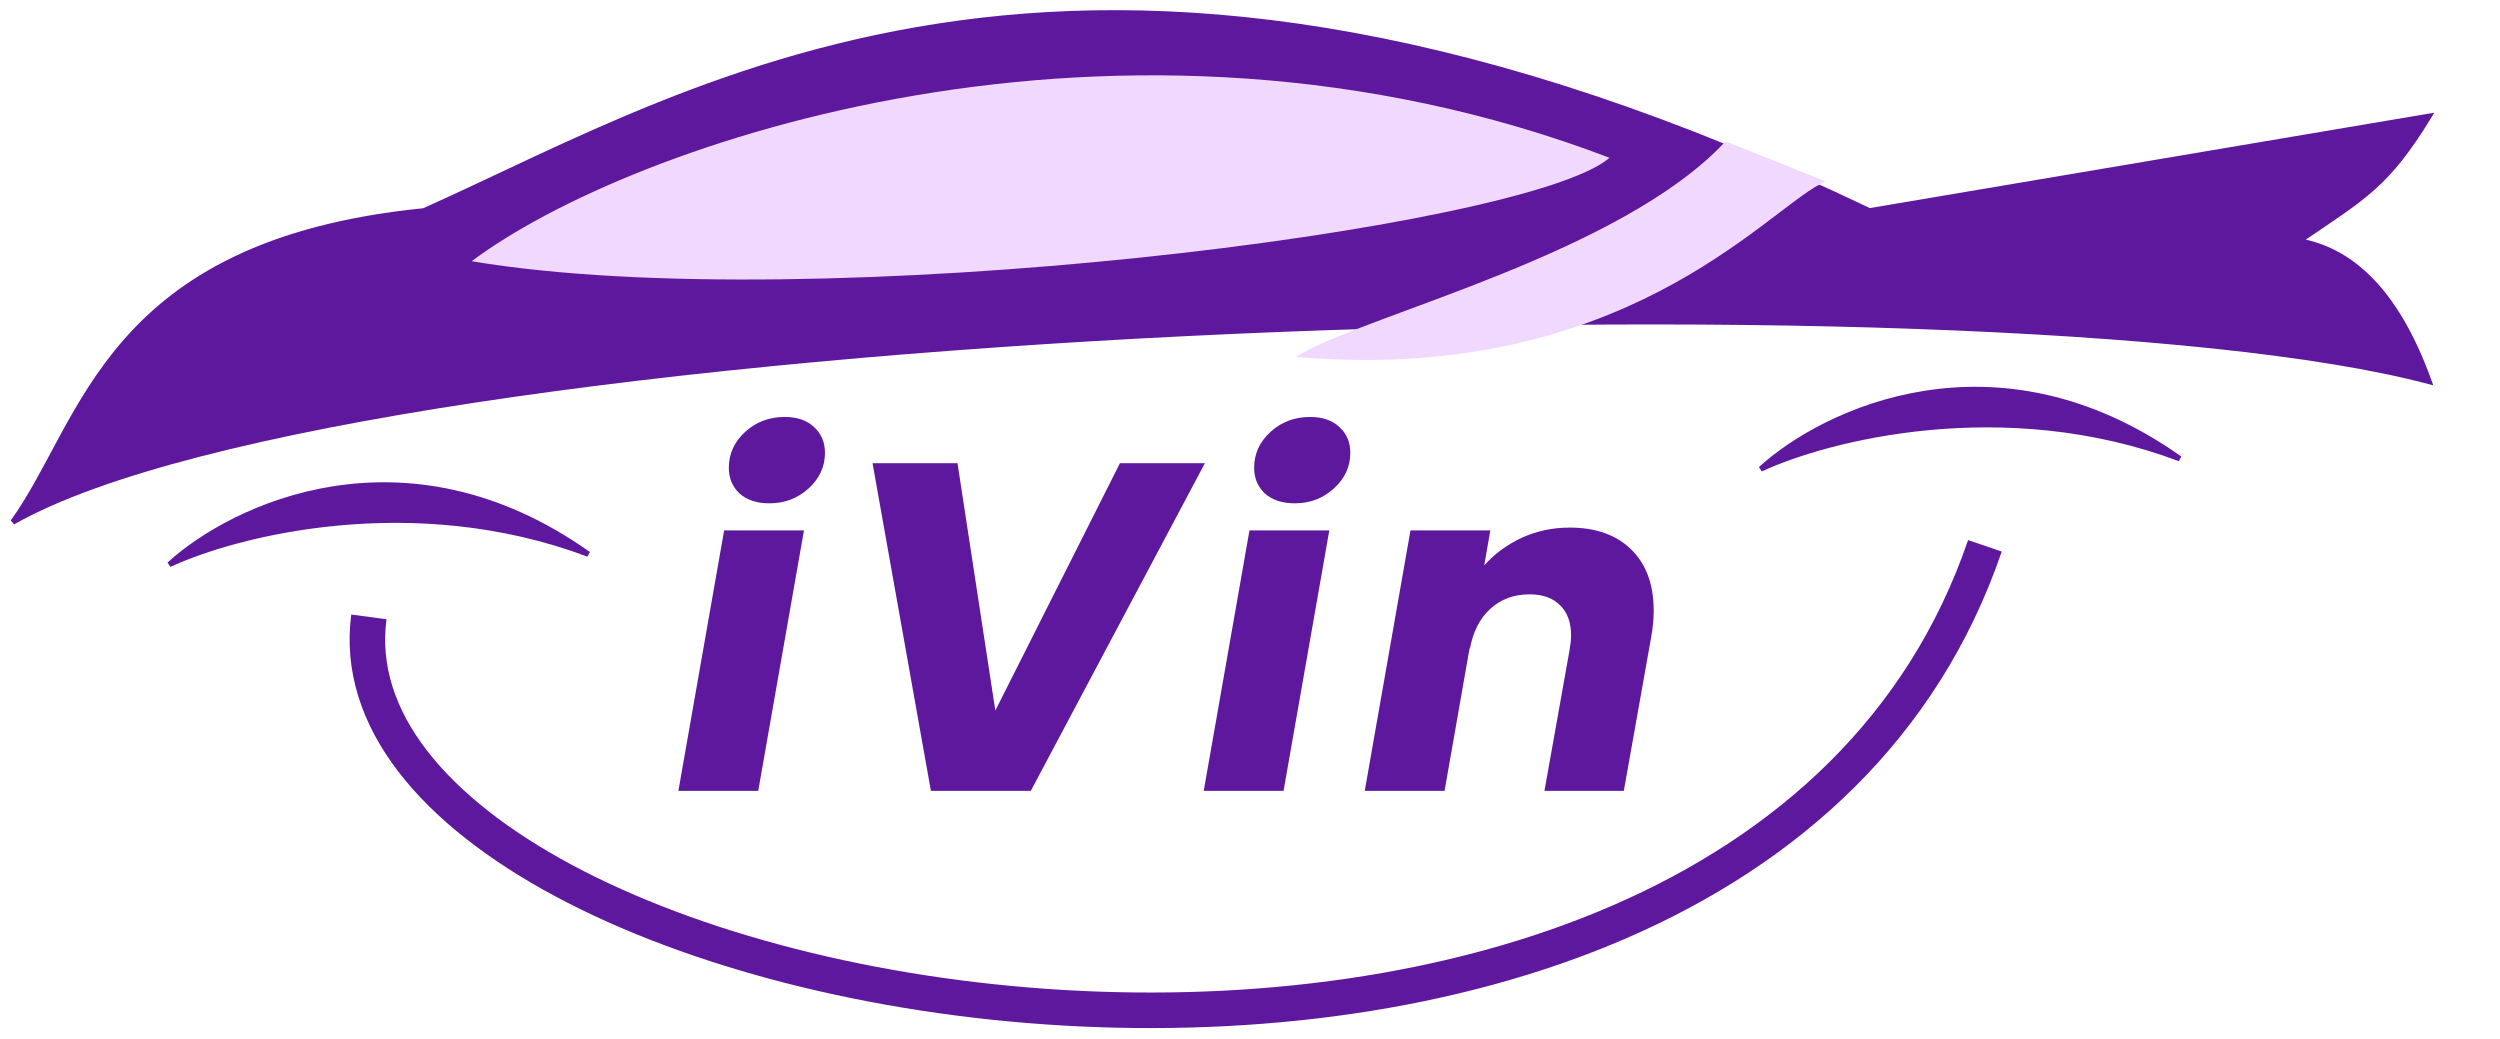
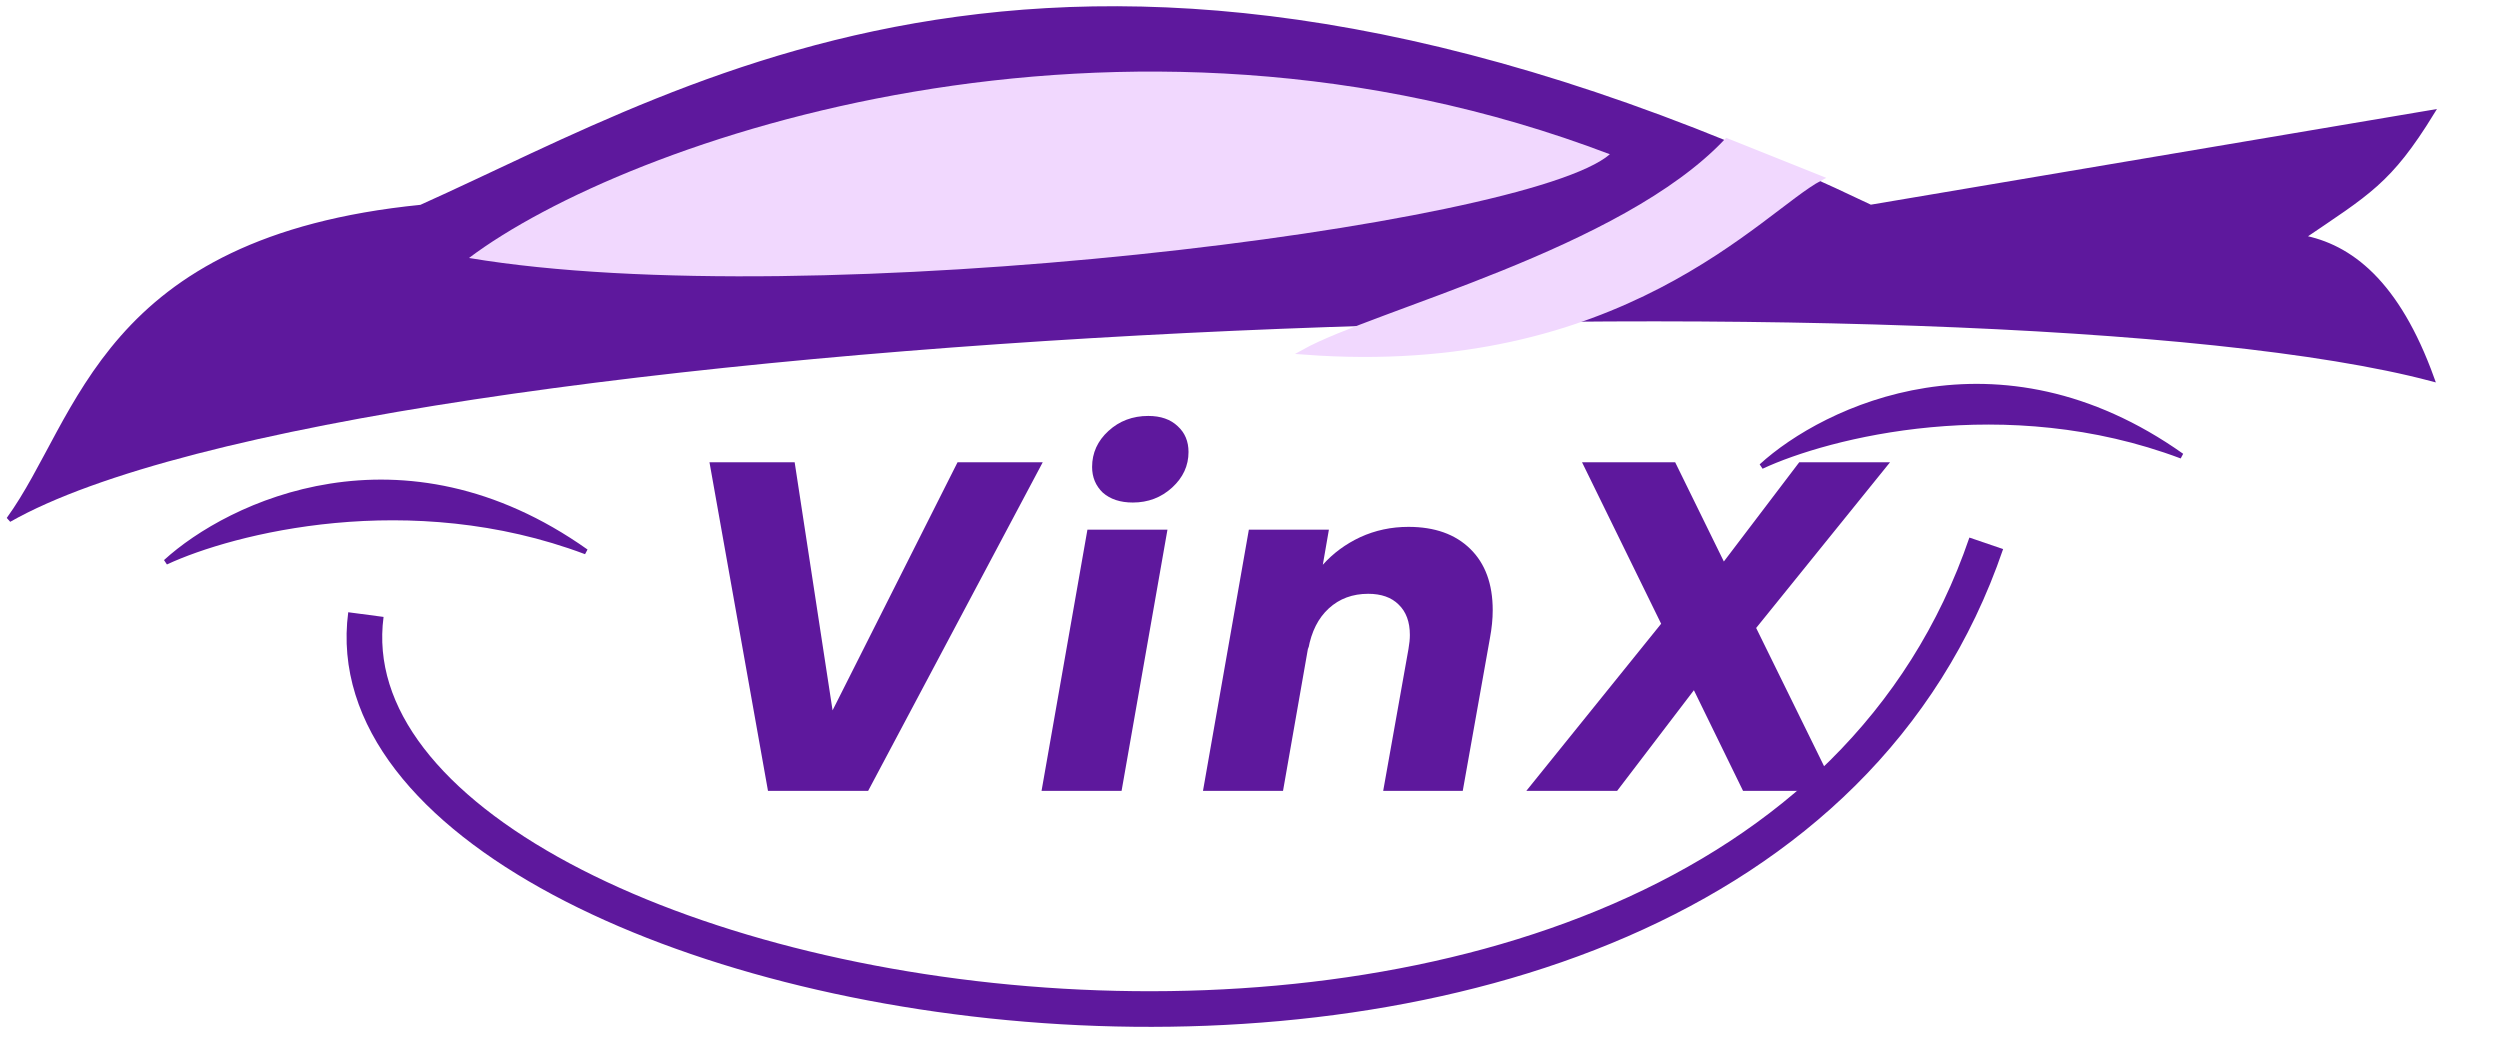
- <svg xmlns="http://www.w3.org/2000/svg" width="195" height="81" viewBox="0 0 195 81" fill="none">
-   <path d="M60.014 39.259C59.043 39.259 58.267 39.004 57.684 38.494C57.126 37.96 56.847 37.293 56.847 36.492C56.847 35.399 57.271 34.465 58.121 33.688C58.971 32.911 60.002 32.523 61.216 32.523C62.187 32.523 62.952 32.79 63.51 33.324C64.068 33.834 64.347 34.501 64.347 35.327C64.347 36.395 63.922 37.317 63.073 38.094C62.223 38.871 61.204 39.259 60.014 39.259ZM62.709 41.371L59.141 61.688H52.914L56.483 41.371H62.709ZM74.685 36.128L77.635 55.425L87.356 36.128H93.983L80.402 61.688H72.61L68.058 36.128H74.685ZM100.991 39.259C100.02 39.259 99.243 39.004 98.661 38.494C98.103 37.96 97.823 37.293 97.823 36.492C97.823 35.399 98.248 34.465 99.098 33.688C99.947 32.911 100.979 32.523 102.193 32.523C103.164 32.523 103.928 32.79 104.487 33.324C105.045 33.834 105.324 34.501 105.324 35.327C105.324 36.395 104.899 37.317 104.05 38.094C103.2 38.871 102.181 39.259 100.991 39.259ZM103.686 41.371L100.117 61.688H93.891L97.459 41.371H103.686ZM122.434 41.152C124.473 41.152 126.075 41.723 127.241 42.864C128.406 44.005 128.988 45.594 128.988 47.633C128.988 48.313 128.916 49.041 128.77 49.818L126.658 61.688H120.468L122.434 50.656C122.507 50.243 122.544 49.879 122.544 49.563C122.544 48.544 122.252 47.755 121.67 47.197C121.111 46.638 120.323 46.359 119.303 46.359C118.089 46.359 117.07 46.735 116.244 47.488C115.419 48.24 114.885 49.296 114.642 50.656V50.474L112.676 61.688H106.45L110.018 41.371H116.244L115.771 44.102C116.572 43.203 117.543 42.487 118.684 41.953C119.849 41.419 121.099 41.152 122.434 41.152Z" fill="#5E189D" />
-   <path d="M33.067 16.445C8.241 18.928 6.655 32.929 1 40.721C28.308 25.205 155.127 20.654 189.469 29.756C186.779 22.309 183.124 19.481 179.332 18.792C184.504 15.275 186.159 14.447 189.469 9.068L145.817 16.445C84.787 -12.725 55.065 6.584 33.067 16.445Z" fill="#5E189D" stroke="#5E189D" stroke-width="0.414" stroke-linecap="round" />
-   <path d="M36.791 20.376C48.996 11.204 87.311 -2.257 125.543 12.307C119.129 17.893 63.437 24.844 36.791 20.376Z" fill="#F1D8FE" />
-   <path d="M141.886 14.169L134.645 11.273C126.535 19.88 107.337 24.585 101.751 27.688C126.37 29.55 137.335 16.583 141.886 14.169Z" fill="#F1D8FE" stroke="#F1D8FE" stroke-width="0.414" />
-   <path d="M13.206 44.031C18.127 39.532 31.553 33.072 45.893 43.225C32.185 38.068 18.39 41.614 13.206 44.031Z" fill="#5E189D" stroke="#5E189D" stroke-width="0.414" />
-   <path d="M137.335 36.584C142.256 32.085 155.682 25.625 170.022 35.778C156.315 30.621 142.519 34.166 137.335 36.584Z" fill="#5E189D" stroke="#5E189D" stroke-width="0.414" />
-   <path d="M28.772 48.117C24.558 79.991 135.423 99.392 154.822 42.574" stroke="#5E189D" stroke-width="2.772" />
+ <svg xmlns="http://www.w3.org/2000/svg" width="281" height="117" viewBox="0 0 281 117" fill="none">
+   <path d="M89.32 51.96L93.581 79.843L107.628 51.96H117.203L97.58 88.892H86.321L79.745 51.96H89.32ZM127.329 56.484C125.926 56.484 124.803 56.116 123.962 55.38C123.155 54.608 122.752 53.643 122.752 52.486C122.752 50.908 123.365 49.557 124.593 48.435C125.821 47.313 127.311 46.752 129.065 46.752C130.468 46.752 131.572 47.137 132.379 47.909C133.186 48.645 133.589 49.61 133.589 50.803C133.589 52.346 132.975 53.678 131.748 54.801C130.52 55.923 129.047 56.484 127.329 56.484ZM131.222 59.536L126.066 88.892H117.07L122.226 59.536H131.222ZM158.312 59.22C161.258 59.22 163.573 60.044 165.256 61.693C166.94 63.341 167.781 65.638 167.781 68.585C167.781 69.567 167.676 70.619 167.466 71.741L164.414 88.892H155.471L158.312 72.951C158.417 72.355 158.469 71.829 158.469 71.373C158.469 69.9 158.049 68.76 157.207 67.953C156.4 67.147 155.26 66.743 153.787 66.743C152.034 66.743 150.56 67.287 149.368 68.374C148.175 69.461 147.404 70.987 147.053 72.951V72.688L144.212 88.892H135.216L140.372 59.536H149.368L148.684 63.481C149.841 62.184 151.244 61.149 152.893 60.377C154.576 59.606 156.383 59.22 158.312 59.22ZM197.392 70.584L206.388 88.892H195.918L190.394 77.581L181.766 88.892H171.56L186.712 70.11L177.821 51.96H188.29L193.761 63.113L202.232 51.96H212.438L197.392 70.584Z" fill="#5E189D" />
+   <path d="M47.332 23.316C11.462 26.904 9.17 47.133 1 58.392C40.457 35.973 223.694 29.397 273.315 42.55C269.429 31.789 264.148 27.703 258.668 26.707C266.141 21.625 268.532 20.43 273.315 12.658L210.243 23.316C122.062 -18.831 79.117 9.068 47.332 23.316Z" fill="#5E189D" stroke="#5E189D" stroke-width="0.598" stroke-linecap="round" />
+   <path d="M52.713 28.996C70.349 15.744 125.709 -3.706 180.949 17.338C171.683 25.409 91.214 35.452 52.713 28.996Z" fill="#F1D8FE" />
+   <path d="M204.563 20.028L194.101 15.843C182.384 28.278 154.644 35.077 146.573 39.56C182.144 42.251 197.987 23.516 204.563 20.028Z" fill="#F1D8FE" stroke="#F1D8FE" stroke-width="0.598" />
+   <path d="M18.636 63.175C25.746 56.674 45.145 47.34 65.865 62.011C46.059 54.559 26.127 59.682 18.636 63.175Z" fill="#5E189D" stroke="#5E189D" stroke-width="0.598" />
+   <path d="M197.987 52.414C205.097 45.913 224.496 36.579 245.216 51.25C225.41 43.798 205.478 48.921 197.987 52.414Z" fill="#5E189D" stroke="#5E189D" stroke-width="0.598" />
+   <path d="M41.127 69.079C35.039 115.132 195.225 143.164 223.255 61.069" stroke="#5E189D" stroke-width="4.005" />
</svg>
